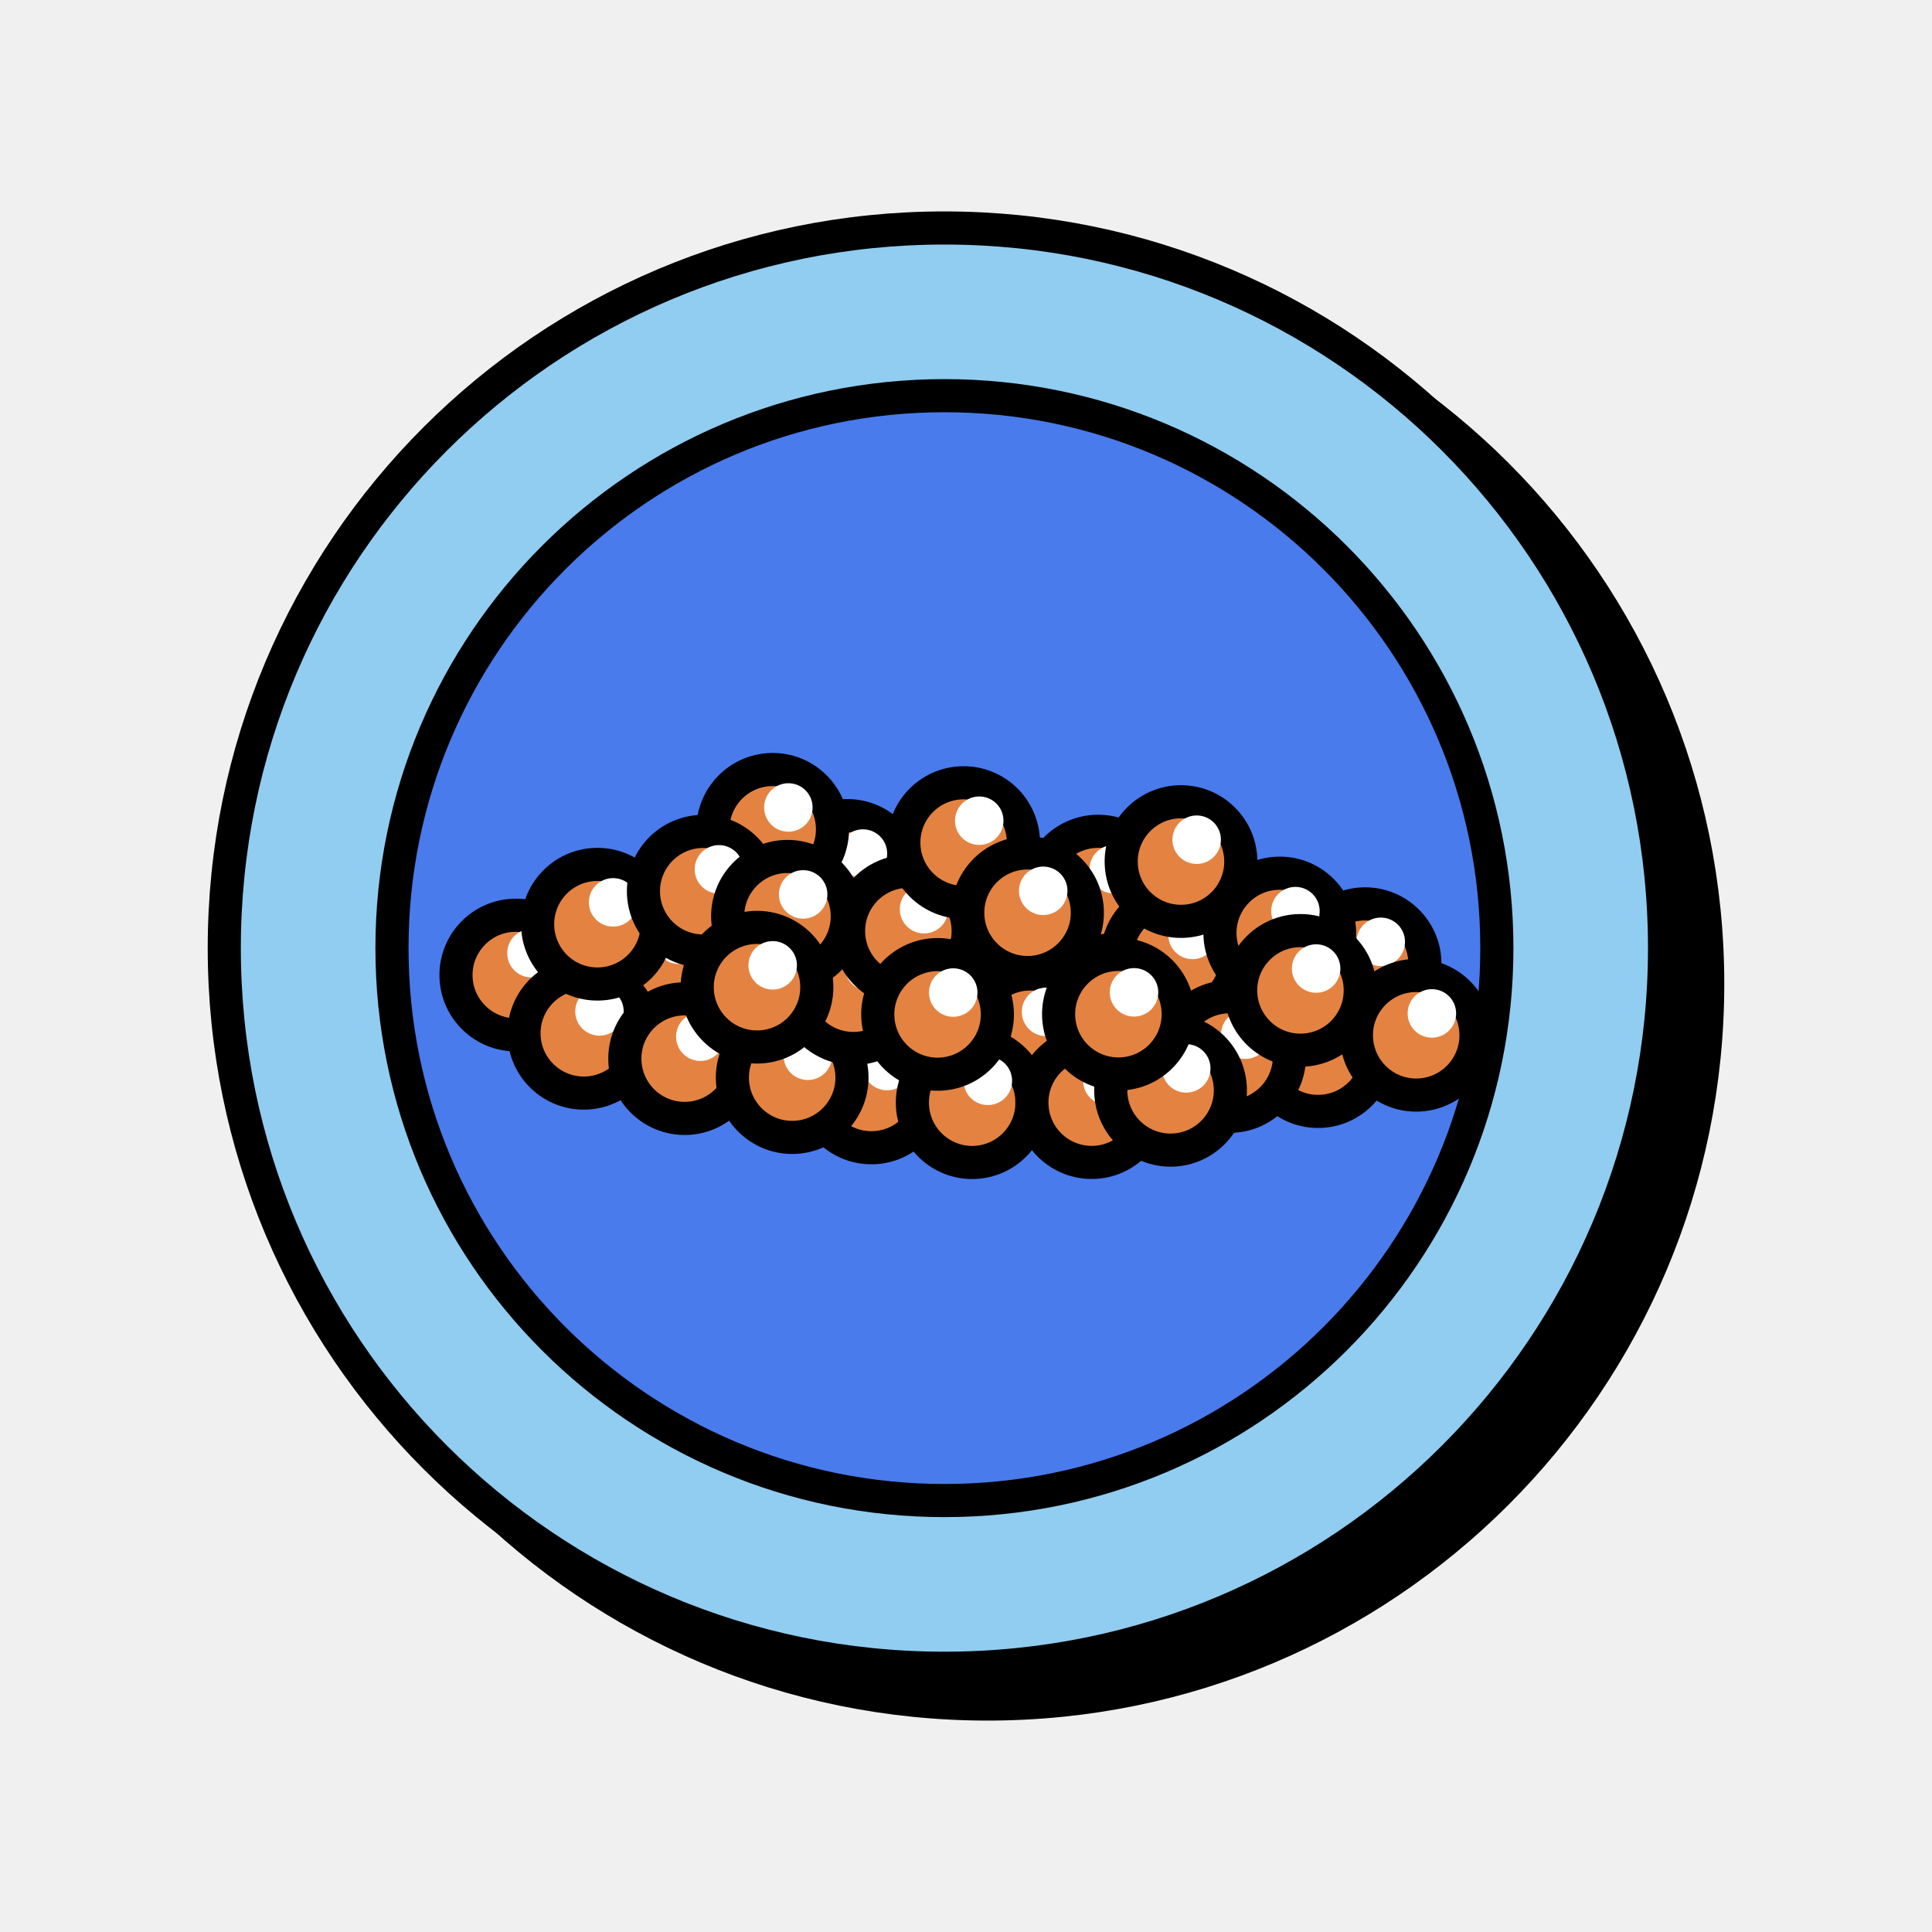
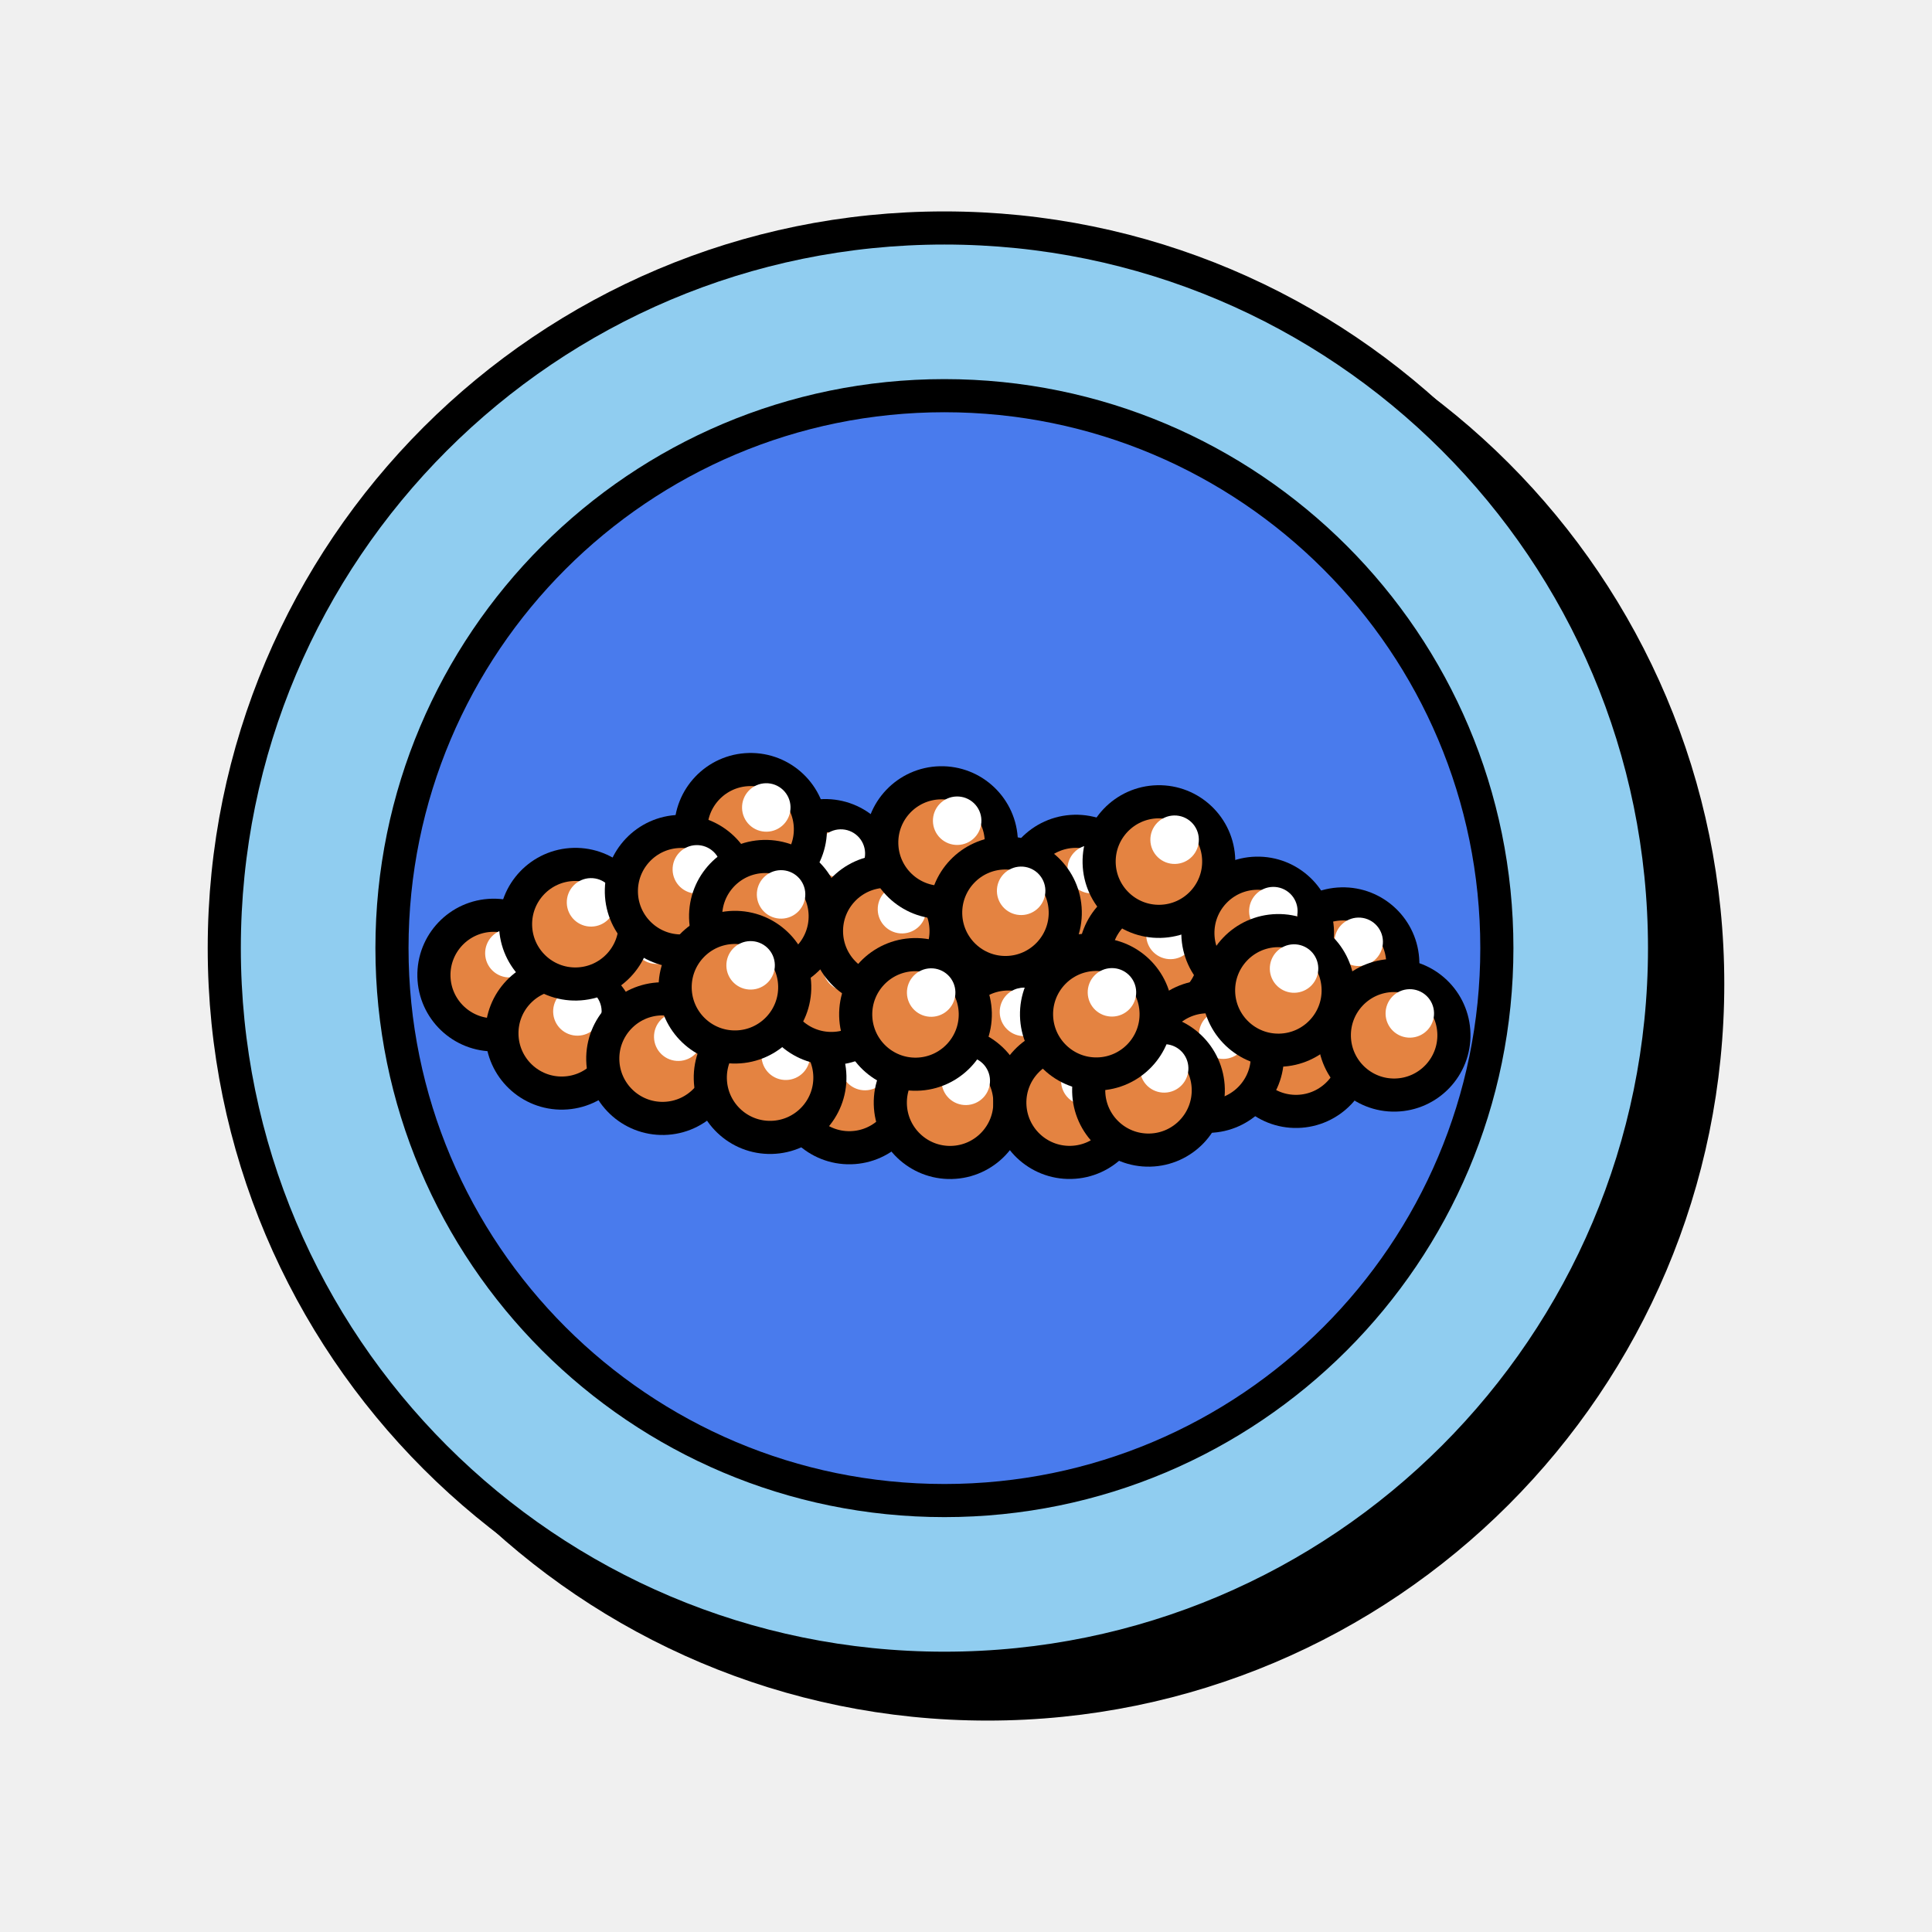
<svg xmlns="http://www.w3.org/2000/svg" id="conveyer_belt" viewBox="0 0 350 350">
  <defs>
    <style>
      .cls-2{stroke:#000;stroke-miterlimit:10;stroke-width:6px;fill:#e48341}.cls-5{fill:#fff;stroke-width:0}
    </style>
  </defs>
  <circle cx="178.91" cy="178.24" r="130.46" style="stroke:#000;stroke-miterlimit:10;stroke-width:6px;fill:#000" />
  <circle cx="171.09" cy="171.76" r="130.46" style="fill:#90cdf0;stroke:#000;stroke-miterlimit:10;stroke-width:6px" />
  <circle cx="171.09" cy="171.76" r="100.08" style="fill:#497bed;stroke:#000;stroke-miterlimit:10;stroke-width:6px" />
-   <path d="M104.27 176.39c.14 5.98-4.6 10.94-10.58 11.08s-10.94-4.6-11.08-10.58c-.14-5.98 4.6-10.94 10.58-11.08 5.98-.14 10.94 4.6 11.08 10.58Z" class="cls-2" />
-   <path d="M100.67 172.58a4.384 4.384 0 0 1-4.29 4.49 4.384 4.384 0 0 1-4.49-4.29 4.384 4.384 0 0 1 4.29-4.49 4.384 4.384 0 0 1 4.49 4.29Z" class="cls-5" />
-   <path d="M130.96 173.95c.14 5.98-4.6 10.94-10.58 11.08-5.98.14-10.94-4.6-11.08-10.58-.14-5.98 4.6-10.94 10.58-11.08 5.98-.14 10.94 4.6 11.08 10.58Z" class="cls-2" />
-   <path d="M127.36 170.14a4.384 4.384 0 0 1-4.29 4.49 4.384 4.384 0 0 1-4.49-4.29 4.384 4.384 0 0 1 4.29-4.49 4.384 4.384 0 0 1 4.49 4.29Z" class="cls-5" />
-   <path d="M168.69 196.84c.14 5.98-4.6 10.94-10.58 11.08s-10.94-4.6-11.08-10.58c-.14-5.98 4.6-10.94 10.58-11.08 5.98-.14 10.94 4.6 11.08 10.58Z" class="cls-2" />
-   <path d="M165.09 193.03c.06 2.42-1.86 4.44-4.29 4.49s-4.44-1.86-4.49-4.29a4.384 4.384 0 0 1 4.29-4.49 4.384 4.384 0 0 1 4.49 4.29Z" class="cls-5" />
-   <path d="M116.59 186.94c.14 5.98-4.6 10.94-10.58 11.08-5.98.14-10.94-4.6-11.08-10.58s4.6-10.94 10.58-11.08c5.98-.14 10.94 4.6 11.08 10.58Z" class="cls-2" />
-   <path d="M112.99 183.13a4.384 4.384 0 0 1-4.29 4.49 4.384 4.384 0 0 1-4.49-4.29 4.384 4.384 0 0 1 4.29-4.49 4.384 4.384 0 0 1 4.49 4.29Z" class="cls-5" />
-   <path d="M134.86 191.53c.14 5.98-4.6 10.94-10.58 11.08-5.98.14-10.94-4.6-11.08-10.58-.14-5.98 4.6-10.94 10.58-11.08 5.98-.14 10.94 4.6 11.08 10.58Z" class="cls-2" />
-   <path d="M131.26 187.71a4.384 4.384 0 0 1-4.29 4.49 4.384 4.384 0 0 1-4.49-4.29 4.384 4.384 0 0 1 4.29-4.49 4.384 4.384 0 0 1 4.49 4.29Z" class="cls-5" />
-   <path d="M204.93 168.81c.14 5.98-4.6 10.94-10.58 11.08-5.98.14-10.94-4.6-11.08-10.58s4.6-10.94 10.58-11.08c5.98-.14 10.94 4.6 11.08 10.58Z" class="cls-2" />
-   <path d="M201.33 164.99c.06 2.42-1.86 4.44-4.29 4.49s-4.44-1.86-4.49-4.29a4.384 4.384 0 0 1 4.29-4.49 4.384 4.384 0 0 1 4.49 4.29Z" class="cls-5" />
-   <path d="M209.76 161.18c.14 5.98-4.6 10.94-10.58 11.08-5.98.14-10.94-4.6-11.08-10.58-.14-5.98 4.6-10.94 10.58-11.08 5.98-.14 10.94 4.6 11.08 10.58Z" class="cls-2" />
-   <path d="M206.16 157.36a4.384 4.384 0 0 1-4.29 4.49 4.384 4.384 0 0 1-4.49-4.29c-.06-2.42 1.86-4.44 4.29-4.49s4.44 1.86 4.49 4.29Z" class="cls-5" />
-   <path d="M235.53 176.71c.14 5.98-4.6 10.94-10.58 11.08-5.98.14-10.94-4.6-11.08-10.58-.14-5.98 4.6-10.94 10.58-11.08s10.94 4.6 11.08 10.58Z" class="cls-2" />
-   <path d="M231.93 172.9a4.384 4.384 0 0 1-4.29 4.49 4.384 4.384 0 0 1-4.49-4.29 4.384 4.384 0 0 1 4.29-4.49 4.384 4.384 0 0 1 4.49 4.29Z" class="cls-5" />
-   <path d="M191.2 170.31c.14 5.98-4.6 10.94-10.58 11.08-5.98.14-10.94-4.6-11.08-10.58-.14-5.98 4.6-10.94 10.58-11.08 5.98-.14 10.94 4.6 11.08 10.58Z" class="cls-2" />
-   <path d="M187.6 166.5a4.384 4.384 0 0 1-4.29 4.49 4.384 4.384 0 0 1-4.49-4.29 4.384 4.384 0 0 1 4.29-4.49 4.384 4.384 0 0 1 4.49 4.29Z" class="cls-5" />
-   <path d="M154.34 194.97c.14 5.98-4.6 10.94-10.58 11.08-5.98.14-10.94-4.6-11.08-10.58-.14-5.98 4.6-10.94 10.58-11.08 5.98-.14 10.94 4.6 11.08 10.58Z" class="cls-2" />
-   <path d="M150.74 191.16a4.384 4.384 0 0 1-4.29 4.49 4.384 4.384 0 0 1-4.49-4.29c-.06-2.42 1.86-4.44 4.29-4.49s4.44 1.86 4.49 4.29Z" class="cls-5" />
-   <path d="M165.44 178.86c.14 5.98-4.6 10.94-10.58 11.08-5.98.14-10.94-4.6-11.08-10.58-.14-5.98 4.6-10.94 10.58-11.08 5.98-.14 10.94 4.6 11.08 10.58Z" class="cls-2" />
-   <path d="M161.84 175.05a4.384 4.384 0 0 1-4.29 4.49 4.384 4.384 0 0 1-4.49-4.29 4.384 4.384 0 0 1 4.29-4.49 4.384 4.384 0 0 1 4.49 4.29Z" class="cls-5" />
-   <path d="M164.32 158.34c.14 5.98-4.6 10.94-10.58 11.08-5.98.14-10.94-4.6-11.08-10.58s4.6-10.94 10.58-11.08c5.98-.14 10.94 4.6 11.08 10.58Z" class="cls-2" />
-   <path d="M160.72 154.53a4.384 4.384 0 0 1-4.29 4.49c-2.42.06-4.44-1.86-4.49-4.29s1.86-4.44 4.29-4.49a4.384 4.384 0 0 1 4.49 4.29Z" class="cls-5" />
-   <path d="M119.06 167.18c.14 5.98-4.6 10.94-10.58 11.08-5.98.14-10.94-4.6-11.08-10.58-.14-5.98 4.6-10.94 10.58-11.08s10.94 4.6 11.08 10.58Z" class="cls-2" />
-   <path d="M115.46 163.37a4.384 4.384 0 0 1-4.29 4.49 4.384 4.384 0 0 1-4.49-4.29 4.384 4.384 0 0 1 4.29-4.49 4.384 4.384 0 0 1 4.49 4.29Z" class="cls-5" />
-   <path d="M150.81 149.99c.14 5.98-4.6 10.94-10.58 11.08-5.98.14-10.94-4.6-11.08-10.58-.14-5.98 4.6-10.94 10.58-11.08 5.98-.14 10.94 4.6 11.08 10.58Z" class="cls-2" />
-   <path d="M147.21 146.18a4.384 4.384 0 0 1-4.29 4.49 4.384 4.384 0 0 1-4.49-4.29 4.384 4.384 0 0 1 4.29-4.49 4.384 4.384 0 0 1 4.49 4.29Z" class="cls-5" />
-   <path d="M138.23 161.2c.14 5.98-4.6 10.94-10.58 11.08s-10.94-4.6-11.08-10.58c-.14-5.98 4.6-10.94 10.58-11.08 5.98-.14 10.94 4.6 11.08 10.58Z" class="cls-2" />
-   <path d="M134.63 157.39a4.384 4.384 0 0 1-4.29 4.49 4.384 4.384 0 0 1-4.49-4.29 4.384 4.384 0 0 1 4.29-4.49 4.384 4.384 0 0 1 4.49 4.29Z" class="cls-5" />
-   <path d="M224.03 173.08c.14 5.98-4.6 10.94-10.58 11.08s-10.94-4.6-11.08-10.58c-.14-5.98 4.6-10.94 10.58-11.08 5.98-.14 10.94 4.6 11.08 10.58Z" class="cls-2" />
-   <path d="M220.43 169.27a4.384 4.384 0 0 1-4.29 4.49 4.384 4.384 0 0 1-4.49-4.29c-.06-2.42 1.86-4.44 4.29-4.49s4.44 1.86 4.49 4.29Z" class="cls-5" />
-   <path d="M175.39 168.42c.14 5.98-4.6 10.94-10.58 11.08-5.98.14-10.94-4.6-11.08-10.58-.14-5.98 4.6-10.94 10.58-11.08 5.98-.14 10.94 4.6 11.08 10.58Z" class="cls-2" />
-   <path d="M171.79 164.61a4.384 4.384 0 0 1-4.29 4.49 4.384 4.384 0 0 1-4.49-4.29 4.384 4.384 0 0 1 4.29-4.49 4.384 4.384 0 0 1 4.49 4.29Z" class="cls-5" />
-   <path d="M197.49 187.02c.14 5.98-4.6 10.94-10.58 11.08-5.98.14-10.94-4.6-11.08-10.58-.14-5.98 4.6-10.94 10.58-11.08 5.98-.14 10.94 4.6 11.08 10.58Z" class="cls-2" />
-   <path d="M193.89 183.21a4.384 4.384 0 0 1-4.29 4.49 4.384 4.384 0 0 1-4.49-4.29 4.384 4.384 0 0 1 4.29-4.49 4.384 4.384 0 0 1 4.49 4.29Z" class="cls-5" />
-   <path d="M249.61 190.26c.14 5.98-4.6 10.94-10.58 11.08-5.98.14-10.94-4.6-11.08-10.58-.14-5.98 4.6-10.94 10.58-11.08 5.98-.14 10.94 4.6 11.08 10.58Z" class="cls-2" />
-   <path d="M246.01 186.45a4.384 4.384 0 0 1-4.29 4.49 4.384 4.384 0 0 1-4.49-4.29 4.384 4.384 0 0 1 4.29-4.49 4.384 4.384 0 0 1 4.49 4.29Z" class="cls-5" />
-   <path d="M258.13 174.33c.14 5.98-4.6 10.94-10.58 11.08-5.98.14-10.94-4.6-11.08-10.58-.14-5.98 4.6-10.94 10.58-11.08 5.98-.14 10.94 4.6 11.08 10.58Z" class="cls-2" />
-   <path d="M254.53 170.52a4.384 4.384 0 0 1-4.29 4.49 4.384 4.384 0 0 1-4.49-4.29 4.384 4.384 0 0 1 4.29-4.49 4.384 4.384 0 0 1 4.49 4.29Z" class="cls-5" />
-   <path d="M224.78 155.83c.14 5.98-4.6 10.94-10.58 11.08-5.98.14-10.94-4.6-11.08-10.58-.14-5.98 4.6-10.94 10.58-11.08 5.98-.14 10.94 4.6 11.08 10.58Z" class="cls-2" />
-   <path d="M221.18 152.02a4.384 4.384 0 0 1-4.29 4.49c-2.42.06-4.44-1.86-4.49-4.29s1.86-4.44 4.29-4.49a4.384 4.384 0 0 1 4.49 4.29Z" class="cls-5" />
-   <path d="M242.67 168.77c.14 5.98-4.6 10.94-10.58 11.08-5.98.14-10.94-4.6-11.08-10.58-.14-5.98 4.6-10.94 10.58-11.08 5.98-.14 10.94 4.6 11.08 10.58Z" class="cls-2" />
-   <path d="M239.07 164.96a4.384 4.384 0 0 1-4.29 4.49 4.384 4.384 0 0 1-4.49-4.29 4.384 4.384 0 0 1 4.29-4.49 4.384 4.384 0 0 1 4.49 4.29Z" class="cls-5" />
-   <path d="M233.59 191.15c.14 5.98-4.6 10.94-10.58 11.08-5.98.14-10.94-4.6-11.08-10.58s4.6-10.94 10.58-11.08c5.98-.14 10.94 4.6 11.08 10.58Z" class="cls-2" />
-   <path d="M229.98 187.34a4.384 4.384 0 0 1-4.29 4.49 4.384 4.384 0 0 1-4.49-4.29c-.06-2.42 1.86-4.44 4.29-4.49s4.44 1.86 4.49 4.29Z" class="cls-5" />
-   <path d="M186.95 199.51c.14 5.98-4.6 10.94-10.58 11.08s-10.94-4.6-11.08-10.58c-.14-5.98 4.6-10.94 10.58-11.08 5.98-.14 10.94 4.6 11.08 10.58Z" class="cls-2" />
-   <path d="M183.35 195.7a4.384 4.384 0 0 1-4.29 4.49c-2.42.06-4.44-1.86-4.49-4.29s1.86-4.44 4.29-4.49a4.384 4.384 0 0 1 4.49 4.29Z" class="cls-5" />
-   <path d="M208.6 199.5c.14 5.98-4.6 10.94-10.58 11.08-5.98.14-10.94-4.6-11.08-10.58-.14-5.98 4.6-10.94 10.58-11.08 5.98-.14 10.94 4.6 11.08 10.58Z" class="cls-2" />
-   <path d="M205 195.69a4.384 4.384 0 0 1-4.29 4.49 4.384 4.384 0 0 1-4.49-4.29 4.384 4.384 0 0 1 4.29-4.49 4.384 4.384 0 0 1 4.49 4.29Z" class="cls-5" />
-   <path d="M222.89 197.27c.14 5.98-4.6 10.94-10.58 11.08-5.98.14-10.94-4.6-11.08-10.58-.14-5.98 4.6-10.94 10.58-11.08s10.94 4.6 11.08 10.58Z" class="cls-2" />
-   <path d="M219.29 193.45a4.384 4.384 0 0 1-4.29 4.49 4.384 4.384 0 0 1-4.49-4.29 4.384 4.384 0 0 1 4.29-4.49 4.384 4.384 0 0 1 4.49 4.29Z" class="cls-5" />
-   <path d="M267.39 187.3c.14 5.98-4.6 10.94-10.58 11.08-5.98.14-10.94-4.6-11.08-10.58-.14-5.98 4.6-10.94 10.58-11.08 5.98-.14 10.94 4.6 11.08 10.58Z" class="cls-2" />
-   <path d="M263.79 183.49a4.384 4.384 0 0 1-4.29 4.49 4.384 4.384 0 0 1-4.49-4.29 4.384 4.384 0 0 1 4.29-4.49 4.384 4.384 0 0 1 4.49 4.29Z" class="cls-5" />
-   <path d="M246.42 179.17c.14 5.98-4.6 10.94-10.58 11.08-5.98.14-10.94-4.6-11.08-10.58-.14-5.98 4.6-10.94 10.58-11.08 5.98-.14 10.94 4.6 11.08 10.58Z" class="cls-2" />
-   <path d="M242.82 175.36a4.384 4.384 0 0 1-4.29 4.49 4.384 4.384 0 0 1-4.49-4.29 4.384 4.384 0 0 1 4.29-4.49 4.384 4.384 0 0 1 4.49 4.29Z" class="cls-5" />
-   <path d="M153.49 165.74c.14 5.98-4.6 10.94-10.58 11.08s-10.94-4.6-11.08-10.58 4.6-10.94 10.58-11.08c5.98-.14 10.94 4.6 11.08 10.58Z" class="cls-2" />
-   <path d="M149.89 161.93a4.384 4.384 0 0 1-4.29 4.49 4.384 4.384 0 0 1-4.49-4.29 4.384 4.384 0 0 1 4.29-4.49 4.384 4.384 0 0 1 4.49 4.29Z" class="cls-5" />
-   <path d="M185.4 152.39c.14 5.98-4.6 10.94-10.58 11.08-5.98.14-10.94-4.6-11.08-10.58-.14-5.98 4.6-10.94 10.58-11.08 5.98-.14 10.94 4.6 11.08 10.58Z" class="cls-2" />
-   <path d="M181.79 148.58a4.384 4.384 0 0 1-4.29 4.49 4.384 4.384 0 0 1-4.49-4.29 4.384 4.384 0 0 1 4.29-4.49 4.384 4.384 0 0 1 4.49 4.29Z" class="cls-5" />
-   <path d="M213.44 183.48c.14 5.98-4.6 10.94-10.58 11.08-5.98.14-10.94-4.6-11.08-10.58-.14-5.98 4.6-10.94 10.58-11.08 5.98-.14 10.94 4.6 11.08 10.58Z" class="cls-2" />
-   <path d="M209.83 179.67a4.384 4.384 0 0 1-4.29 4.49 4.384 4.384 0 0 1-4.49-4.29 4.384 4.384 0 0 1 4.29-4.49 4.384 4.384 0 0 1 4.49 4.29Z" class="cls-5" />
-   <path d="M180.68 183.52c.14 5.98-4.6 10.94-10.58 11.08-5.98.14-10.94-4.6-11.08-10.58-.14-5.98 4.6-10.94 10.58-11.08 5.98-.14 10.94 4.6 11.08 10.58Z" class="cls-2" />
-   <path d="M177.08 179.71a4.384 4.384 0 0 1-4.29 4.49c-2.42.06-4.44-1.86-4.49-4.29s1.86-4.44 4.29-4.49a4.384 4.384 0 0 1 4.49 4.29Z" class="cls-5" />
-   <path d="M147.97 178.59c.14 5.98-4.6 10.94-10.58 11.08-5.98.14-10.94-4.6-11.08-10.58s4.6-10.94 10.58-11.08c5.98-.14 10.94 4.6 11.08 10.58Z" class="cls-2" />
-   <path d="M144.37 174.78a4.384 4.384 0 0 1-4.29 4.49 4.384 4.384 0 0 1-4.49-4.29 4.384 4.384 0 0 1 4.29-4.49 4.384 4.384 0 0 1 4.49 4.29Z" class="cls-5" />
-   <path d="M196.98 165.1c.14 5.98-4.6 10.94-10.58 11.08-5.98.14-10.94-4.6-11.08-10.58-.14-5.98 4.6-10.94 10.58-11.08 5.98-.14 10.94 4.6 11.08 10.58Z" class="cls-2" />
-   <path d="M193.38 161.28a4.384 4.384 0 0 1-4.29 4.49 4.384 4.384 0 0 1-4.49-4.29 4.384 4.384 0 0 1 4.29-4.49 4.384 4.384 0 0 1 4.49 4.29Z" class="cls-5" />
+   <path d="M100.27 176.39c.14 5.98-4.6 10.94-10.58 11.08s-10.94-4.6-11.08-10.58c-.14-5.98 4.6-10.94 10.58-11.08 5.98-.14 10.94 4.6 11.08 10.58Z" class="cls-2" />
+   <path d="M96.67 172.58a4.384 4.384 0 0 1-4.29 4.49 4.384 4.384 0 0 1-4.49-4.29 4.384 4.384 0 0 1 4.29-4.49 4.384 4.384 0 0 1 4.49 4.29Z" class="cls-5" />
+   <path d="M126.96 173.95c.14 5.98-4.6 10.94-10.58 11.08-5.98.14-10.94-4.6-11.08-10.58-.14-5.98 4.6-10.94 10.58-11.08 5.98-.14 10.94 4.6 11.08 10.58Z" class="cls-2" />
+   <path d="M123.36 170.14a4.384 4.384 0 0 1-4.29 4.49 4.384 4.384 0 0 1-4.49-4.29 4.384 4.384 0 0 1 4.29-4.49 4.384 4.384 0 0 1 4.49 4.29Z" class="cls-5" />
+   <path d="M164.69 196.84c.14 5.98-4.6 10.94-10.58 11.08-5.98.14-10.94-4.6-11.08-10.58-.14-5.98 4.6-10.94 10.58-11.08 5.98-.14 10.94 4.6 11.08 10.58Z" class="cls-2" />
+   <path d="M161.09 193.03c.06 2.42-1.86 4.44-4.29 4.49s-4.44-1.86-4.49-4.29a4.384 4.384 0 0 1 4.29-4.49 4.384 4.384 0 0 1 4.49 4.29Z" class="cls-5" />
+   <path d="M112.59 186.94c.14 5.98-4.6 10.94-10.58 11.08-5.98.14-10.94-4.6-11.08-10.58s4.6-10.94 10.58-11.08c5.98-.14 10.94 4.6 11.08 10.58Z" class="cls-2" />
+   <path d="M108.99 183.13a4.384 4.384 0 0 1-4.29 4.49 4.384 4.384 0 0 1-4.49-4.29 4.384 4.384 0 0 1 4.29-4.49 4.384 4.384 0 0 1 4.49 4.29Z" class="cls-5" />
+   <path d="M130.86 191.53c.14 5.98-4.6 10.94-10.58 11.08s-10.94-4.6-11.08-10.58c-.14-5.98 4.6-10.94 10.58-11.08 5.98-.14 10.94 4.6 11.08 10.58Z" class="cls-2" />
+   <path d="M127.26 187.71a4.384 4.384 0 0 1-4.29 4.49 4.384 4.384 0 0 1-4.49-4.29 4.384 4.384 0 0 1 4.29-4.49 4.384 4.384 0 0 1 4.49 4.29Z" class="cls-5" />
+   <path d="M200.93 168.81c.14 5.98-4.6 10.94-10.58 11.08-5.98.14-10.94-4.6-11.08-10.58-.14-5.98 4.6-10.94 10.58-11.08 5.98-.14 10.94 4.6 11.08 10.58Z" class="cls-2" />
+   <path d="M197.33 164.99c.06 2.42-1.86 4.44-4.29 4.49s-4.44-1.86-4.49-4.29a4.384 4.384 0 0 1 4.29-4.49 4.384 4.384 0 0 1 4.49 4.29Z" class="cls-5" />
+   <path d="M205.76 161.18c.14 5.98-4.6 10.94-10.58 11.08-5.98.14-10.94-4.6-11.08-10.58s4.6-10.94 10.58-11.08c5.98-.14 10.94 4.6 11.08 10.58Z" class="cls-2" />
+   <path d="M202.16 157.36a4.384 4.384 0 0 1-4.29 4.49 4.384 4.384 0 0 1-4.49-4.29c-.06-2.42 1.86-4.44 4.29-4.49s4.44 1.86 4.49 4.29Z" class="cls-5" />
+   <path d="M231.53 176.71c.14 5.98-4.6 10.94-10.58 11.08-5.98.14-10.94-4.6-11.08-10.58-.14-5.98 4.6-10.94 10.58-11.08 5.98-.14 10.94 4.6 11.08 10.58Z" class="cls-2" />
+   <path d="M227.93 172.9a4.384 4.384 0 0 1-4.29 4.49 4.384 4.384 0 0 1-4.49-4.29 4.384 4.384 0 0 1 4.29-4.49 4.384 4.384 0 0 1 4.49 4.29Z" class="cls-5" />
+   <path d="M187.2 170.31c.14 5.98-4.6 10.94-10.58 11.08-5.98.14-10.94-4.6-11.08-10.58-.14-5.98 4.6-10.94 10.58-11.08 5.98-.14 10.94 4.6 11.08 10.58Z" class="cls-2" />
+   <path d="M183.6 166.5a4.384 4.384 0 0 1-4.29 4.49 4.384 4.384 0 0 1-4.49-4.29 4.384 4.384 0 0 1 4.29-4.49 4.384 4.384 0 0 1 4.49 4.29Z" class="cls-5" />
+   <path d="M150.34 194.97c.14 5.98-4.6 10.94-10.58 11.08s-10.94-4.6-11.08-10.58c-.14-5.98 4.6-10.94 10.58-11.08 5.98-.14 10.94 4.6 11.08 10.58Z" class="cls-2" />
+   <path d="M146.74 191.16a4.384 4.384 0 0 1-4.29 4.49 4.384 4.384 0 0 1-4.49-4.29c-.06-2.42 1.86-4.44 4.29-4.49s4.44 1.86 4.49 4.29Z" class="cls-5" />
+   <path d="M161.44 178.86c.14 5.98-4.6 10.94-10.58 11.08-5.98.14-10.94-4.6-11.08-10.58-.14-5.98 4.6-10.94 10.58-11.08 5.98-.14 10.94 4.6 11.08 10.58Z" class="cls-2" />
+   <path d="M157.84 175.05a4.384 4.384 0 0 1-4.29 4.49 4.384 4.384 0 0 1-4.49-4.29 4.384 4.384 0 0 1 4.29-4.49 4.384 4.384 0 0 1 4.49 4.29Z" class="cls-5" />
+   <path d="M160.32 158.34c.14 5.98-4.6 10.94-10.58 11.08-5.98.14-10.94-4.6-11.08-10.58s4.6-10.94 10.58-11.08c5.98-.14 10.94 4.6 11.08 10.58Z" class="cls-2" />
+   <path d="M156.72 154.53a4.384 4.384 0 0 1-4.29 4.49 4.384 4.384 0 0 1-4.49-4.29 4.384 4.384 0 0 1 4.29-4.49 4.384 4.384 0 0 1 4.49 4.29Z" class="cls-5" />
+   <path d="M115.06 167.18c.14 5.98-4.6 10.94-10.58 11.08-5.98.14-10.94-4.6-11.08-10.58-.14-5.98 4.6-10.94 10.58-11.08 5.98-.14 10.94 4.6 11.08 10.58Z" class="cls-2" />
+   <path d="M111.46 163.37a4.384 4.384 0 0 1-4.29 4.49 4.384 4.384 0 0 1-4.49-4.29 4.384 4.384 0 0 1 4.29-4.49 4.384 4.384 0 0 1 4.49 4.29Z" class="cls-5" />
+   <path d="M146.81 149.99c.14 5.98-4.6 10.94-10.58 11.08-5.98.14-10.94-4.6-11.08-10.58-.14-5.98 4.6-10.94 10.58-11.08 5.98-.14 10.94 4.6 11.08 10.58Z" class="cls-2" />
+   <path d="M143.21 146.18a4.384 4.384 0 0 1-4.29 4.49 4.384 4.384 0 0 1-4.49-4.29 4.384 4.384 0 0 1 4.29-4.49 4.384 4.384 0 0 1 4.49 4.29Z" class="cls-5" />
+   <path d="M134.23 161.2c.14 5.98-4.6 10.94-10.58 11.08-5.98.14-10.94-4.6-11.08-10.58-.14-5.98 4.6-10.94 10.58-11.08 5.98-.14 10.94 4.6 11.08 10.58Z" class="cls-2" />
+   <path d="M130.63 157.39a4.384 4.384 0 0 1-4.29 4.49 4.384 4.384 0 0 1-4.49-4.29 4.384 4.384 0 0 1 4.29-4.49 4.384 4.384 0 0 1 4.49 4.29Z" class="cls-5" />
+   <path d="M220.03 173.08c.14 5.98-4.6 10.94-10.58 11.08-5.98.14-10.94-4.6-11.08-10.58-.14-5.98 4.6-10.94 10.58-11.08 5.98-.14 10.94 4.6 11.08 10.58Z" class="cls-2" />
+   <path d="M216.43 169.27a4.384 4.384 0 0 1-4.29 4.49 4.384 4.384 0 0 1-4.49-4.29c-.06-2.42 1.86-4.44 4.29-4.49s4.44 1.86 4.49 4.29Z" class="cls-5" />
+   <path d="M171.39 168.42c.14 5.98-4.6 10.94-10.58 11.08-5.98.14-10.94-4.6-11.08-10.58-.14-5.98 4.6-10.94 10.58-11.08 5.98-.14 10.94 4.6 11.08 10.58Z" class="cls-2" />
+   <path d="M167.79 164.61a4.384 4.384 0 0 1-4.29 4.49 4.384 4.384 0 0 1-4.49-4.29 4.384 4.384 0 0 1 4.29-4.49 4.384 4.384 0 0 1 4.49 4.29Z" class="cls-5" />
+   <path d="M193.49 187.02c.14 5.98-4.6 10.94-10.58 11.08-5.98.14-10.94-4.6-11.08-10.58-.14-5.98 4.6-10.94 10.58-11.08 5.98-.14 10.94 4.6 11.08 10.58Z" class="cls-2" />
+   <path d="M189.89 183.21a4.384 4.384 0 0 1-4.29 4.49 4.384 4.384 0 0 1-4.49-4.29 4.384 4.384 0 0 1 4.29-4.49 4.384 4.384 0 0 1 4.49 4.29Z" class="cls-5" />
+   <path d="M245.61 190.26c.14 5.98-4.6 10.94-10.58 11.08s-10.94-4.6-11.08-10.58c-.14-5.98 4.6-10.94 10.58-11.08 5.98-.14 10.94 4.6 11.08 10.58Z" class="cls-2" />
+   <path d="M242.01 186.45a4.384 4.384 0 0 1-4.29 4.49 4.384 4.384 0 0 1-4.49-4.29 4.384 4.384 0 0 1 4.29-4.49 4.384 4.384 0 0 1 4.49 4.29Z" class="cls-5" />
+   <path d="M254.13 174.33c.14 5.98-4.6 10.94-10.58 11.08-5.98.14-10.94-4.6-11.08-10.58-.14-5.98 4.6-10.94 10.58-11.08 5.98-.14 10.94 4.6 11.08 10.58Z" class="cls-2" />
+   <path d="M250.53 170.52a4.384 4.384 0 0 1-4.29 4.49 4.384 4.384 0 0 1-4.49-4.29 4.384 4.384 0 0 1 4.29-4.49 4.384 4.384 0 0 1 4.49 4.29Z" class="cls-5" />
+   <path d="M220.78 155.83c.14 5.98-4.6 10.94-10.58 11.08-5.98.14-10.94-4.6-11.08-10.58s4.6-10.94 10.58-11.08c5.98-.14 10.94 4.6 11.08 10.58Z" class="cls-2" />
+   <path d="M217.18 152.02a4.384 4.384 0 0 1-4.29 4.49 4.384 4.384 0 0 1-4.49-4.29 4.384 4.384 0 0 1 4.29-4.49 4.384 4.384 0 0 1 4.49 4.29Z" class="cls-5" />
+   <path d="M238.67 168.77c.14 5.98-4.6 10.94-10.58 11.08-5.98.14-10.94-4.6-11.08-10.58-.14-5.98 4.6-10.94 10.58-11.08 5.98-.14 10.94 4.6 11.08 10.58Z" class="cls-2" />
+   <path d="M235.07 164.96a4.384 4.384 0 0 1-4.29 4.49 4.384 4.384 0 0 1-4.49-4.29 4.384 4.384 0 0 1 4.29-4.49 4.384 4.384 0 0 1 4.49 4.29Z" class="cls-5" />
+   <path d="M229.59 191.15c.14 5.98-4.6 10.94-10.58 11.08-5.98.14-10.94-4.6-11.08-10.58-.14-5.98 4.6-10.94 10.58-11.08 5.98-.14 10.94 4.6 11.08 10.58Z" class="cls-2" />
+   <path d="M225.98 187.34a4.384 4.384 0 0 1-4.29 4.49 4.384 4.384 0 0 1-4.49-4.29c-.06-2.42 1.86-4.44 4.29-4.49s4.44 1.86 4.49 4.29Z" class="cls-5" />
+   <path d="M182.95 199.51c.14 5.98-4.6 10.94-10.58 11.08s-10.94-4.6-11.08-10.58c-.14-5.98 4.6-10.94 10.58-11.08 5.98-.14 10.94 4.6 11.08 10.58Z" class="cls-2" />
+   <path d="M179.35 195.7a4.384 4.384 0 0 1-4.29 4.49 4.384 4.384 0 0 1-4.49-4.29 4.384 4.384 0 0 1 4.29-4.49 4.384 4.384 0 0 1 4.49 4.29Z" class="cls-5" />
+   <path d="M204.6 199.5c.14 5.98-4.6 10.94-10.58 11.08-5.98.14-10.94-4.6-11.08-10.58-.14-5.98 4.6-10.94 10.58-11.08 5.98-.14 10.94 4.6 11.08 10.58Z" class="cls-2" />
+   <path d="M201 195.69a4.384 4.384 0 0 1-4.29 4.49 4.384 4.384 0 0 1-4.49-4.29 4.384 4.384 0 0 1 4.29-4.49 4.384 4.384 0 0 1 4.49 4.29Z" class="cls-5" />
+   <path d="M218.89 197.27c.14 5.98-4.6 10.94-10.58 11.08-5.98.14-10.94-4.6-11.08-10.58-.14-5.98 4.6-10.94 10.58-11.08 5.98-.14 10.94 4.6 11.08 10.58Z" class="cls-2" />
+   <path d="M215.29 193.45a4.384 4.384 0 0 1-4.29 4.49 4.384 4.384 0 0 1-4.49-4.29 4.384 4.384 0 0 1 4.29-4.49 4.384 4.384 0 0 1 4.49 4.29Z" class="cls-5" />
+   <path d="M263.39 187.3c.14 5.98-4.6 10.94-10.58 11.08-5.98.14-10.94-4.6-11.08-10.58-.14-5.98 4.6-10.94 10.58-11.08s10.94 4.6 11.08 10.58Z" class="cls-2" />
+   <path d="M259.79 183.49a4.384 4.384 0 0 1-4.29 4.49 4.384 4.384 0 0 1-4.49-4.29 4.384 4.384 0 0 1 4.29-4.49 4.384 4.384 0 0 1 4.49 4.29Z" class="cls-5" />
+   <path d="M242.42 179.17c.14 5.98-4.6 10.94-10.58 11.08-5.98.14-10.94-4.6-11.08-10.58-.14-5.98 4.6-10.94 10.58-11.08 5.98-.14 10.94 4.6 11.08 10.58Z" class="cls-2" />
+   <path d="M238.82 175.36a4.384 4.384 0 0 1-4.29 4.49 4.384 4.384 0 0 1-4.49-4.29 4.384 4.384 0 0 1 4.29-4.49 4.384 4.384 0 0 1 4.49 4.29Z" class="cls-5" />
+   <path d="M149.49 165.74c.14 5.98-4.6 10.94-10.58 11.08s-10.94-4.6-11.08-10.58 4.6-10.94 10.58-11.08c5.98-.14 10.94 4.6 11.08 10.58Z" class="cls-2" />
+   <path d="M145.89 161.93a4.384 4.384 0 0 1-4.29 4.49 4.384 4.384 0 0 1-4.49-4.29 4.384 4.384 0 0 1 4.29-4.49 4.384 4.384 0 0 1 4.49 4.29Z" class="cls-5" />
+   <path d="M181.4 152.39c.14 5.98-4.6 10.94-10.58 11.08-5.98.14-10.94-4.6-11.08-10.58-.14-5.98 4.6-10.94 10.58-11.08 5.98-.14 10.94 4.6 11.08 10.58Z" class="cls-2" />
+   <path d="M177.79 148.58a4.384 4.384 0 0 1-4.29 4.49 4.384 4.384 0 0 1-4.49-4.29 4.384 4.384 0 0 1 4.29-4.49 4.384 4.384 0 0 1 4.49 4.29Z" class="cls-5" />
+   <path d="M209.44 183.48c.14 5.98-4.6 10.94-10.58 11.08-5.98.14-10.94-4.6-11.08-10.58-.14-5.98 4.6-10.94 10.58-11.08 5.98-.14 10.94 4.6 11.08 10.58Z" class="cls-2" />
+   <path d="M205.83 179.67a4.384 4.384 0 0 1-4.29 4.49 4.384 4.384 0 0 1-4.49-4.29 4.384 4.384 0 0 1 4.29-4.49 4.384 4.384 0 0 1 4.49 4.29Z" class="cls-5" />
+   <path d="M176.68 183.52c.14 5.98-4.6 10.94-10.58 11.08-5.98.14-10.94-4.6-11.08-10.58-.14-5.98 4.6-10.94 10.58-11.08 5.98-.14 10.94 4.6 11.08 10.58Z" class="cls-2" />
+   <path d="M173.08 179.71a4.384 4.384 0 0 1-4.29 4.49 4.384 4.384 0 0 1-4.49-4.29 4.384 4.384 0 0 1 4.29-4.49 4.384 4.384 0 0 1 4.49 4.29Z" class="cls-5" />
+   <path d="M143.97 178.59c.14 5.98-4.6 10.94-10.58 11.08-5.98.14-10.94-4.6-11.08-10.58s4.6-10.94 10.58-11.08c5.98-.14 10.94 4.6 11.08 10.58Z" class="cls-2" />
+   <path d="M140.37 174.78a4.384 4.384 0 0 1-4.29 4.49 4.384 4.384 0 0 1-4.49-4.29 4.384 4.384 0 0 1 4.29-4.49 4.384 4.384 0 0 1 4.49 4.29Z" class="cls-5" />
+   <path d="M192.98 165.1c.14 5.98-4.6 10.94-10.58 11.08-5.98.14-10.94-4.6-11.08-10.58s4.6-10.94 10.58-11.08 10.94 4.6 11.08 10.58Z" class="cls-2" />
+   <path d="M189.38 161.28a4.384 4.384 0 0 1-4.29 4.49 4.384 4.384 0 0 1-4.49-4.29 4.384 4.384 0 0 1 4.29-4.49 4.384 4.384 0 0 1 4.49 4.29Z" class="cls-5" />
</svg>
